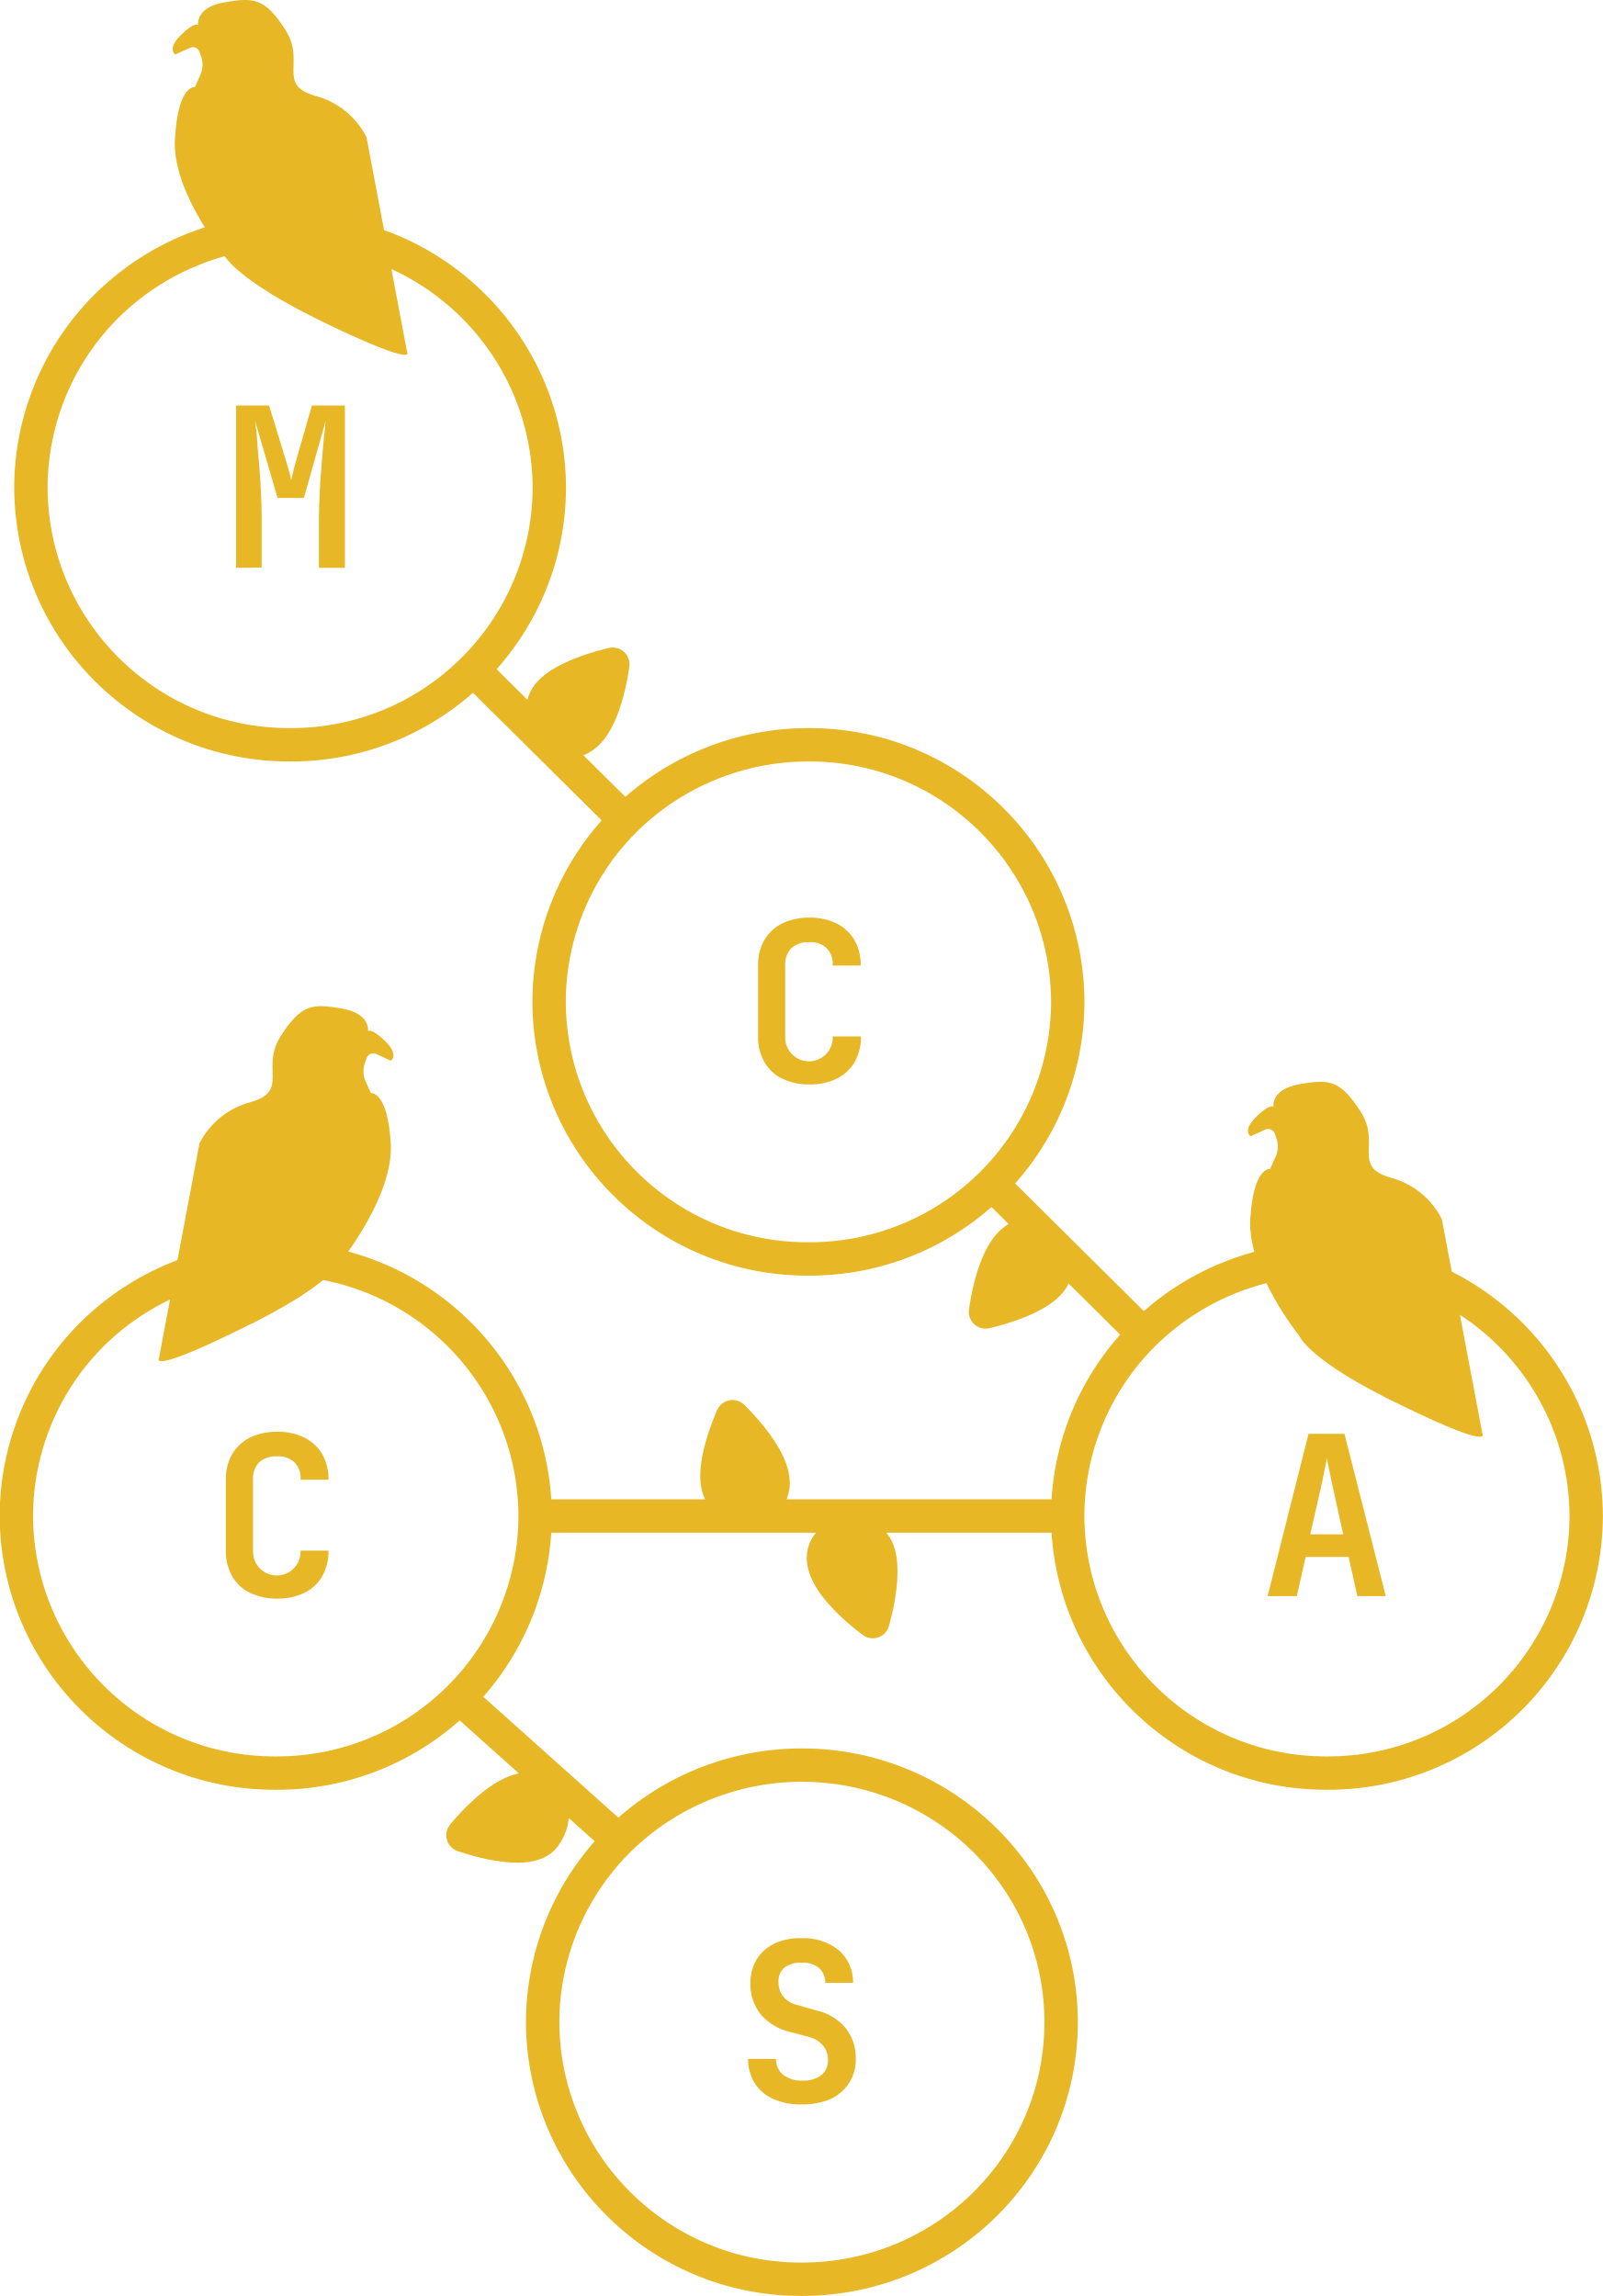
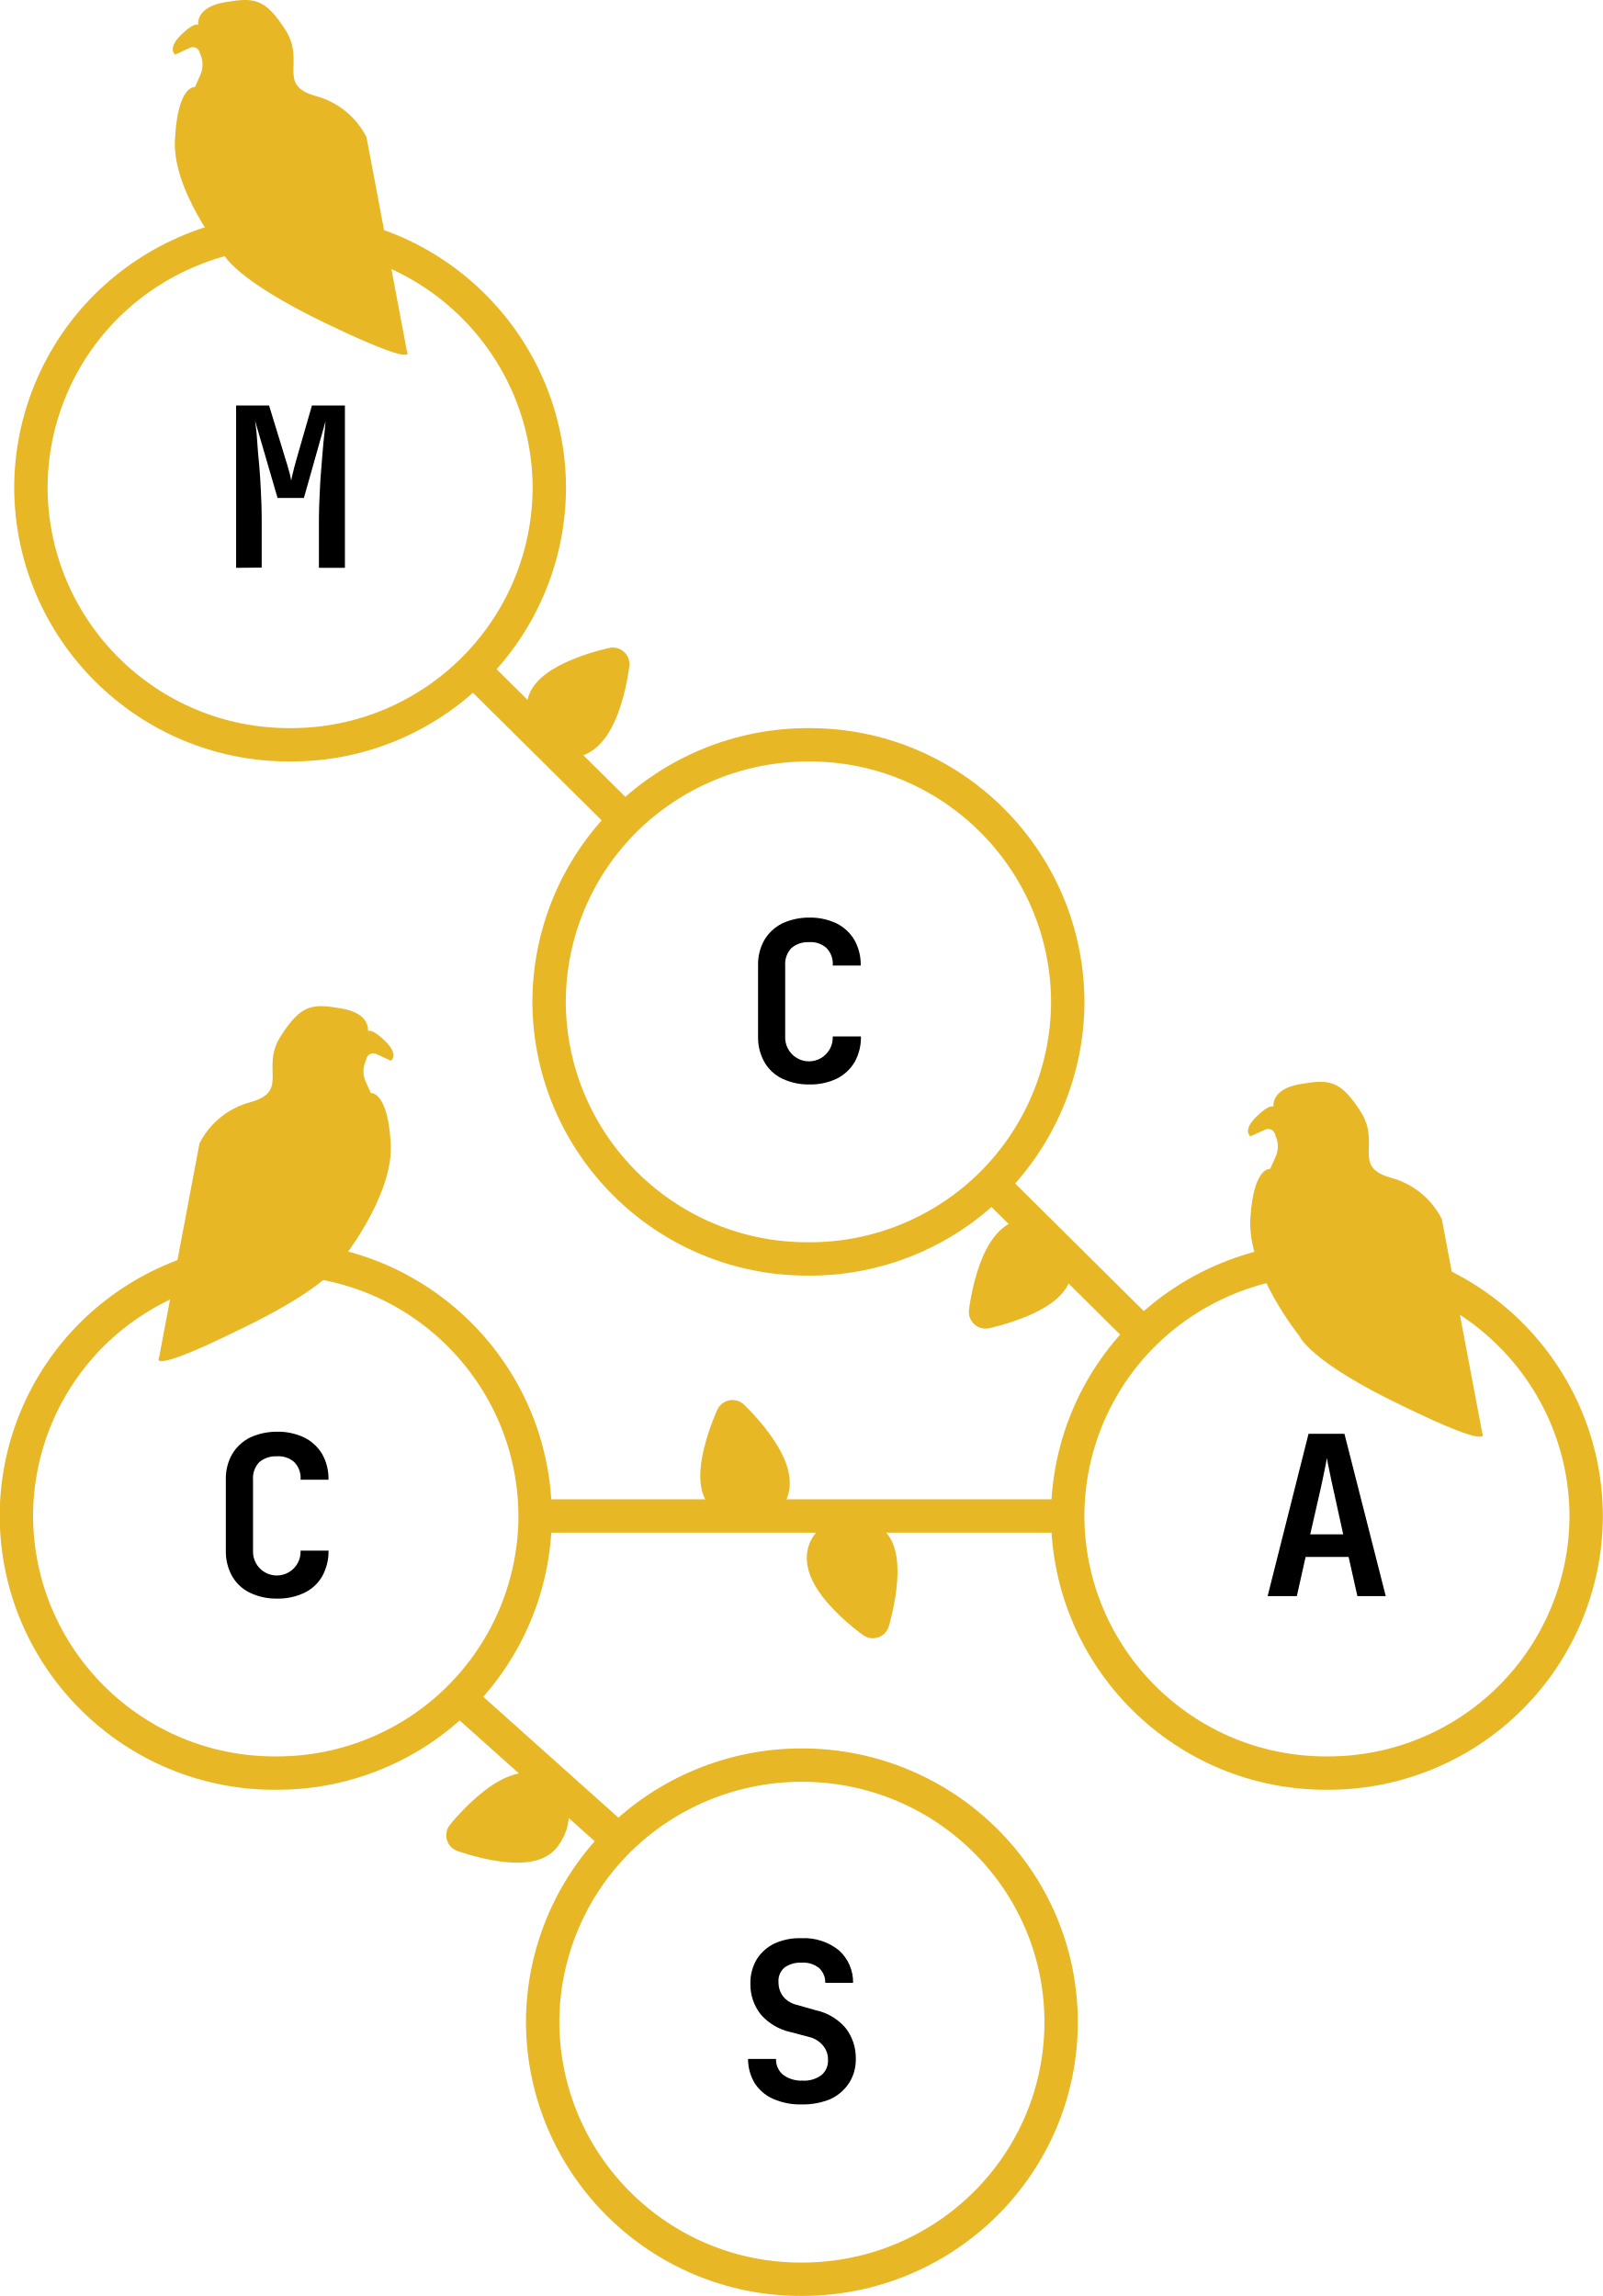
<svg xmlns="http://www.w3.org/2000/svg" id="Layer_1" data-name="Layer 1" viewBox="0 0 323.22 463.09">
  <defs>
    <style>
      .cls-1, .cls-4 {
        fill-opacity: 0;
        fill-rule: evenodd;
      }

      .cls-1, .cls-2, .cls-5 {
        stroke: #e7b725;
      }

      .cls-1 {
        stroke-miterlimit: 10;
      }

      .cls-2 {
        fill: none;
      }

      .cls-2, .cls-5 {
        stroke-linejoin: round;
        stroke-width: 6.73px;
      }

      .cls-3, .cls-5 {
        fill: #e7b725;
      }
    </style>
  </defs>
  <g>
    <path class="cls-1" d="M205.16,124.51h0a52.07,52.07,0,0,0-52.27-51.85h0a52.49,52.49,0,0,0-36.95,15.15,51.83,51.83,0,0,0-15.32,36.7h0a52.07,52.07,0,0,0,52.27,51.85h0A52.07,52.07,0,0,0,205.16,124.51Z" transform="translate(-94.39 -26.14)" />
    <path class="cls-2" d="M205.16,124.51h0a52.07,52.07,0,0,0-52.27-51.85h0a52.49,52.49,0,0,0-36.95,15.15,51.83,51.83,0,0,0-15.32,36.7h0a52.07,52.07,0,0,0,52.27,51.85h0A52.07,52.07,0,0,0,205.16,124.51Z" transform="translate(-94.39 -26.14)" />
-     <path class="cls-3" d="M142,140.67V107.93h6.65l3.19,10.43c.34,1,.59,2,.85,2.86s.33,1.52.42,1.86a16.51,16.51,0,0,1,.42-1.86c.17-.84.5-1.85.76-2.86l3-10.43h6.65v32.74H158.7V130.48c0-1.51.08-3.11.16-4.88s.17-3.53.34-5.3.25-3.45.42-5,.34-3,.42-4.21l-4.37,15.49h-5.31L145.82,111c.17,1.18.33,2.44.42,4s.25,3.2.42,5,.25,3.53.34,5.3.16,3.53.16,5.13v10.19Z" transform="translate(-94.39 -26.14)" />
+     <path class="cls-6" d="M142,140.67V107.93h6.65l3.19,10.43c.34,1,.59,2,.85,2.86s.33,1.52.42,1.86a16.51,16.51,0,0,1,.42-1.86c.17-.84.5-1.85.76-2.86l3-10.43h6.65v32.74H158.7V130.48c0-1.51.08-3.11.16-4.88s.17-3.53.34-5.3.25-3.45.42-5,.34-3,.42-4.21l-4.37,15.49h-5.31L145.82,111c.17,1.18.33,2.44.42,4s.25,3.2.42,5,.25,3.53.34,5.3.16,3.53.16,5.13v10.19Z" transform="translate(-94.39 -26.14)" />
    <path class="cls-1" d="M309.7,228.21h0a52.07,52.07,0,0,0-52.27-51.85h0a52.49,52.49,0,0,0-37,15.15,51.87,51.87,0,0,0-15.32,36.7h0a52.07,52.07,0,0,0,52.27,51.85h0A52,52,0,0,0,309.7,228.21Z" transform="translate(-94.39 -26.14)" />
    <path class="cls-2" d="M309.7,228.21h0a52.07,52.07,0,0,0-52.27-51.85h0a52.49,52.49,0,0,0-37,15.15,51.87,51.87,0,0,0-15.32,36.7h0a52.07,52.07,0,0,0,52.27,51.85h0A52,52,0,0,0,309.7,228.21Z" transform="translate(-94.39 -26.14)" />
-     <path class="cls-3" d="M257.6,244.87a12.27,12.27,0,0,1-5.47-1.17,8.27,8.27,0,0,1-3.62-3.37,10.12,10.12,0,0,1-1.26-5.14V220.88a9.88,9.88,0,0,1,1.26-5.13,8.82,8.82,0,0,1,3.62-3.37,12.84,12.84,0,0,1,5.47-1.17,12.3,12.3,0,0,1,5.47,1.17,8.73,8.73,0,0,1,3.62,3.37,10.11,10.11,0,0,1,1.26,5.13h-5.64a4.54,4.54,0,0,0-1.26-3.53,4.74,4.74,0,0,0-3.53-1.18,5.1,5.1,0,0,0-3.54,1.18,4.65,4.65,0,0,0-1.26,3.53v14.31a4.8,4.8,0,1,0,9.59,0H268a10.36,10.36,0,0,1-1.26,5.14,8.73,8.73,0,0,1-3.62,3.37A12.3,12.3,0,0,1,257.6,244.87Z" transform="translate(-94.39 -26.14)" />
+     <path class="cls-6" d="M257.6,244.87a12.27,12.27,0,0,1-5.47-1.17,8.27,8.27,0,0,1-3.62-3.37,10.12,10.12,0,0,1-1.26-5.14V220.88a9.88,9.88,0,0,1,1.26-5.13,8.82,8.82,0,0,1,3.62-3.37,12.84,12.84,0,0,1,5.47-1.17,12.3,12.3,0,0,1,5.47,1.17,8.73,8.73,0,0,1,3.62,3.37,10.11,10.11,0,0,1,1.26,5.13h-5.64a4.54,4.54,0,0,0-1.26-3.53,4.74,4.74,0,0,0-3.53-1.18,5.1,5.1,0,0,0-3.54,1.18,4.65,4.65,0,0,0-1.26,3.53v14.31a4.8,4.8,0,1,0,9.59,0H268a10.36,10.36,0,0,1-1.26,5.14,8.73,8.73,0,0,1-3.62,3.37A12.3,12.3,0,0,1,257.6,244.87Z" transform="translate(-94.39 -26.14)" />
    <path class="cls-1" d="M308.36,434h0c0-28.62-23.4-51.85-52.28-51.85h0a52.53,52.53,0,0,0-36.95,15.15A51.89,51.89,0,0,0,203.81,434h0a52.07,52.07,0,0,0,52.27,51.85h0C285,485.86,308.36,462.63,308.36,434Z" transform="translate(-94.39 -26.14)" />
    <path class="cls-2" d="M308.36,434h0c0-28.62-23.4-51.85-52.28-51.85h0a52.53,52.53,0,0,0-36.95,15.15A51.89,51.89,0,0,0,203.81,434h0a52.07,52.07,0,0,0,52.27,51.85h0C285,485.86,308.36,462.63,308.36,434Z" transform="translate(-94.39 -26.14)" />
-     <path class="cls-3" d="M256.17,450.59a13.49,13.49,0,0,1-5.81-1.09,8.44,8.44,0,0,1-3.79-3.2,9.43,9.43,0,0,1-1.34-4.88h5.64a4,4,0,0,0,1.43,3.2,6.18,6.18,0,0,0,3.95,1.17A5.8,5.8,0,0,0,260,444.7a3.73,3.73,0,0,0,1.35-3.11,4.28,4.28,0,0,0-1-2.87A5.24,5.24,0,0,0,257.6,437l-3.79-1a11.1,11.1,0,0,1-6-3.54,9.72,9.72,0,0,1-2.11-6.22,9.42,9.42,0,0,1,1.26-4.89,8.7,8.7,0,0,1,3.54-3.19,12.17,12.17,0,0,1,5.47-1.1,11.24,11.24,0,0,1,7.58,2.44,8.59,8.59,0,0,1,2.86,6.57H260.8a3.89,3.89,0,0,0-1.26-3A5.1,5.1,0,0,0,256,422a5.45,5.45,0,0,0-3.45,1,3.56,3.56,0,0,0-1.18,2.95,4.67,4.67,0,0,0,.93,2.86,5.06,5.06,0,0,0,2.69,1.68l3.87,1.1a10.89,10.89,0,0,1,6,3.53,9.82,9.82,0,0,1,2.1,6.23,8.77,8.77,0,0,1-1.34,4.89,9,9,0,0,1-3.79,3.28A14.38,14.38,0,0,1,256.17,450.59Z" transform="translate(-94.39 -26.14)" />
+     <path class="cls-6" d="M256.17,450.59a13.49,13.49,0,0,1-5.81-1.09,8.44,8.44,0,0,1-3.79-3.2,9.43,9.43,0,0,1-1.34-4.88h5.64a4,4,0,0,0,1.43,3.2,6.18,6.18,0,0,0,3.95,1.17A5.8,5.8,0,0,0,260,444.7a3.73,3.73,0,0,0,1.35-3.11,4.28,4.28,0,0,0-1-2.87A5.24,5.24,0,0,0,257.6,437l-3.79-1a11.1,11.1,0,0,1-6-3.54,9.72,9.72,0,0,1-2.11-6.22,9.42,9.42,0,0,1,1.26-4.89,8.7,8.7,0,0,1,3.54-3.19,12.17,12.17,0,0,1,5.47-1.1,11.24,11.24,0,0,1,7.58,2.44,8.59,8.59,0,0,1,2.86,6.57H260.8a3.89,3.89,0,0,0-1.26-3A5.1,5.1,0,0,0,256,422a5.45,5.45,0,0,0-3.45,1,3.56,3.56,0,0,0-1.18,2.95,4.67,4.67,0,0,0,.93,2.86,5.06,5.06,0,0,0,2.69,1.68l3.87,1.1a10.89,10.89,0,0,1,6,3.53,9.82,9.82,0,0,1,2.1,6.23,8.77,8.77,0,0,1-1.34,4.89,9,9,0,0,1-3.79,3.28A14.38,14.38,0,0,1,256.17,450.59Z" transform="translate(-94.39 -26.14)" />
    <path class="cls-1" d="M414.24,331.91h0A52.07,52.07,0,0,0,362,280.06h0a52.51,52.51,0,0,0-37,15.15,51.87,51.87,0,0,0-15.32,36.7h0A52.07,52.07,0,0,0,362,383.76h0A52,52,0,0,0,414.24,331.91Z" transform="translate(-94.39 -26.14)" />
    <path class="cls-2" d="M414.24,331.91h0A52.07,52.07,0,0,0,362,280.06h0a52.51,52.51,0,0,0-37,15.15,51.87,51.87,0,0,0-15.32,36.7h0A52.07,52.07,0,0,0,362,383.76h0A52,52,0,0,0,414.24,331.91Z" transform="translate(-94.39 -26.14)" />
-     <path class="cls-3" d="M350,348.07l8.25-32.74h7.24l8.33,32.74h-5.72l-1.77-7.91h-8.67l-1.77,7.91Zm8.59-12.46h6.65l-1.94-8.84c-.34-1.43-.59-2.77-.84-3.95s-.42-2-.51-2.61c-.08.5-.25,1.43-.5,2.61s-.51,2.52-.84,3.95Z" transform="translate(-94.39 -26.14)" />
+     <path class="cls-6" d="M350,348.07l8.25-32.74h7.24l8.33,32.74h-5.72l-1.77-7.91h-8.67l-1.77,7.91Zm8.59-12.46h6.65l-1.94-8.84c-.34-1.43-.59-2.77-.84-3.95s-.42-2-.51-2.61c-.08.5-.25,1.43-.5,2.61s-.51,2.52-.84,3.95Z" transform="translate(-94.39 -26.14)" />
    <path class="cls-4" d="M202.3,331.91h0A52.07,52.07,0,0,0,150,280.06h0a52.53,52.53,0,0,0-37,15.15,51.86,51.86,0,0,0-15.31,36.7h0A52.07,52.07,0,0,0,150,383.76h0A52,52,0,0,0,202.3,331.91Z" transform="translate(-94.39 -26.14)" />
    <path class="cls-2" d="M202.3,331.91h0A52.07,52.07,0,0,0,150,280.06h0a52.53,52.53,0,0,0-37,15.15,51.86,51.86,0,0,0-15.31,36.7h0A52.07,52.07,0,0,0,150,383.76h0A52,52,0,0,0,202.3,331.91Z" transform="translate(-94.39 -26.14)" />
-     <path class="cls-3" d="M150.28,348.57a12.27,12.27,0,0,1-5.47-1.17,8.27,8.27,0,0,1-3.62-3.37,10.12,10.12,0,0,1-1.26-5.14v-14.3a9.92,9.92,0,0,1,1.26-5.14,8.82,8.82,0,0,1,3.62-3.37,12.84,12.84,0,0,1,5.47-1.17,12.3,12.3,0,0,1,5.47,1.17,8.73,8.73,0,0,1,3.62,3.37,10.12,10.12,0,0,1,1.26,5.14H155a4.55,4.55,0,0,0-1.26-3.54,4.75,4.75,0,0,0-3.54-1.18,5.09,5.09,0,0,0-3.53,1.18,4.66,4.66,0,0,0-1.26,3.54v14.3a4.8,4.8,0,1,0,9.59,0h5.64a10.36,10.36,0,0,1-1.26,5.14,8.24,8.24,0,0,1-3.62,3.37A12.3,12.3,0,0,1,150.28,348.57Z" transform="translate(-94.39 -26.14)" />
+     <path class="cls-6" d="M150.28,348.57a12.27,12.27,0,0,1-5.47-1.17,8.27,8.27,0,0,1-3.62-3.37,10.12,10.12,0,0,1-1.26-5.14v-14.3a9.92,9.92,0,0,1,1.26-5.14,8.82,8.82,0,0,1,3.62-3.37,12.84,12.84,0,0,1,5.47-1.17,12.3,12.3,0,0,1,5.47,1.17,8.73,8.73,0,0,1,3.62,3.37,10.12,10.12,0,0,1,1.26,5.14H155a4.55,4.55,0,0,0-1.26-3.54,4.75,4.75,0,0,0-3.54-1.18,5.09,5.09,0,0,0-3.53,1.18,4.66,4.66,0,0,0-1.26,3.54v14.3a4.8,4.8,0,1,0,9.59,0h5.64a10.36,10.36,0,0,1-1.26,5.14,8.24,8.24,0,0,1-3.62,3.37A12.3,12.3,0,0,1,150.28,348.57Z" transform="translate(-94.39 -26.14)" />
    <path class="cls-1" d="M189.84,161.21l30.64,30.38" transform="translate(-94.39 -26.14)" />
    <path class="cls-2" d="M189.84,161.21l30.64,30.38" transform="translate(-94.39 -26.14)" />
    <path class="cls-1" d="M294.38,264.91,325,295.29" transform="translate(-94.39 -26.14)" />
    <path class="cls-2" d="M294.38,264.91,325,295.29" transform="translate(-94.39 -26.14)" />
    <path class="cls-1" d="M309.7,331.91H202.38" transform="translate(-94.39 -26.14)" />
    <path class="cls-2" d="M309.7,331.91H202.38" transform="translate(-94.39 -26.14)" />
    <path class="cls-1" d="M187.06,368.61l32.07,28.7" transform="translate(-94.39 -26.14)" />
    <path class="cls-2" d="M187.06,368.61l32.07,28.7" transform="translate(-94.39 -26.14)" />
    <path class="cls-5" d="M207.52,175.26c8.33,3,10.43-15.15,10.43-15.15s-13.72,2.95-14,8.5S207.52,175.26,207.52,175.26Z" transform="translate(-94.39 -26.14)" />
    <path class="cls-5" d="M303.56,275.6c-8.34-3-10.44,15.15-10.44,15.15s13.72-2.95,14.06-8.5C307.68,276.78,303.56,275.6,303.56,275.6Z" transform="translate(-94.39 -26.14)" />
    <path class="cls-5" d="M262.14,336.79c-6.65,5.81,8.25,16.41,8.25,16.41s4-13.38-.59-16.41S262.14,336.79,262.14,336.79Z" transform="translate(-94.39 -26.14)" />
    <path class="cls-5" d="M248.09,329.3c7.32-4.88-6-17.42-6-17.42s-5.81,12.71-1.6,16.33S248.09,329.3,248.09,329.3Z" transform="translate(-94.39 -26.14)" />
    <path class="cls-5" d="M204.57,388.89c-5.47-6.9-16.83,7.41-16.83,7.41s13.13,4.71,16.41.25S204.57,388.89,204.57,388.89Z" transform="translate(-94.39 -26.14)" />
    <path class="cls-3" d="M176.46,97.07,168.29,53.8a16.19,16.19,0,0,0-10.35-8.33c-7.83-2.27-1.85-6.82-6-13.3s-6.39-6.57-12.29-5.56-5.3,4.55-5.3,4.55-.76-.67-3.53,2.1-1.1,3.88-1.1,3.88l2.95-1.35a1.41,1.41,0,0,1,1.93.76l.42,1.18a5.11,5.11,0,0,1-.16,3.36L133.7,43.7s-3.37-.5-4,10.1c-.93,10.52,9.76,23.57,9.76,23.57s1.94,5,20.79,14.06S176.46,97.07,176.46,97.07Z" transform="translate(-94.39 -26.14)" />
    <path class="cls-3" d="M126.46,300l8.16-43.27A16.23,16.23,0,0,1,145,248.41c7.82-2.27,1.85-6.82,6-13.3s6.4-6.57,12.29-5.56,5.3,4.55,5.3,4.55.76-.67,3.54,2.1,1.09,3.88,1.09,3.88l-2.94-1.35a1.42,1.42,0,0,0-1.94.76l-.42,1.18A5.11,5.11,0,0,0,168,244l1.18,2.61s3.36-.5,4,10.1-9.93,23.65-9.93,23.65-1.94,5.06-20.79,14.06C123.93,303.54,126.46,300,126.46,300Z" transform="translate(-94.39 -26.14)" />
    <path class="cls-3" d="M393.29,315.24,385.12,272a16.22,16.22,0,0,0-10.35-8.34c-7.83-2.27-1.85-6.81-6-13.29s-6.4-6.57-12.29-5.56-5.3,4.55-5.3,4.55-.76-.68-3.54,2.1-1.09,3.87-1.09,3.87l2.95-1.35a1.42,1.42,0,0,1,1.93.76l.42,1.18a5.08,5.08,0,0,1-.17,3.37l-1.17,2.61s-3.37-.51-4,10.1,9.93,23.65,9.93,23.65,1.93,5.05,20.79,14.06C395.81,318.78,393.29,315.24,393.29,315.24Z" transform="translate(-94.39 -26.14)" />
  </g>
</svg>
